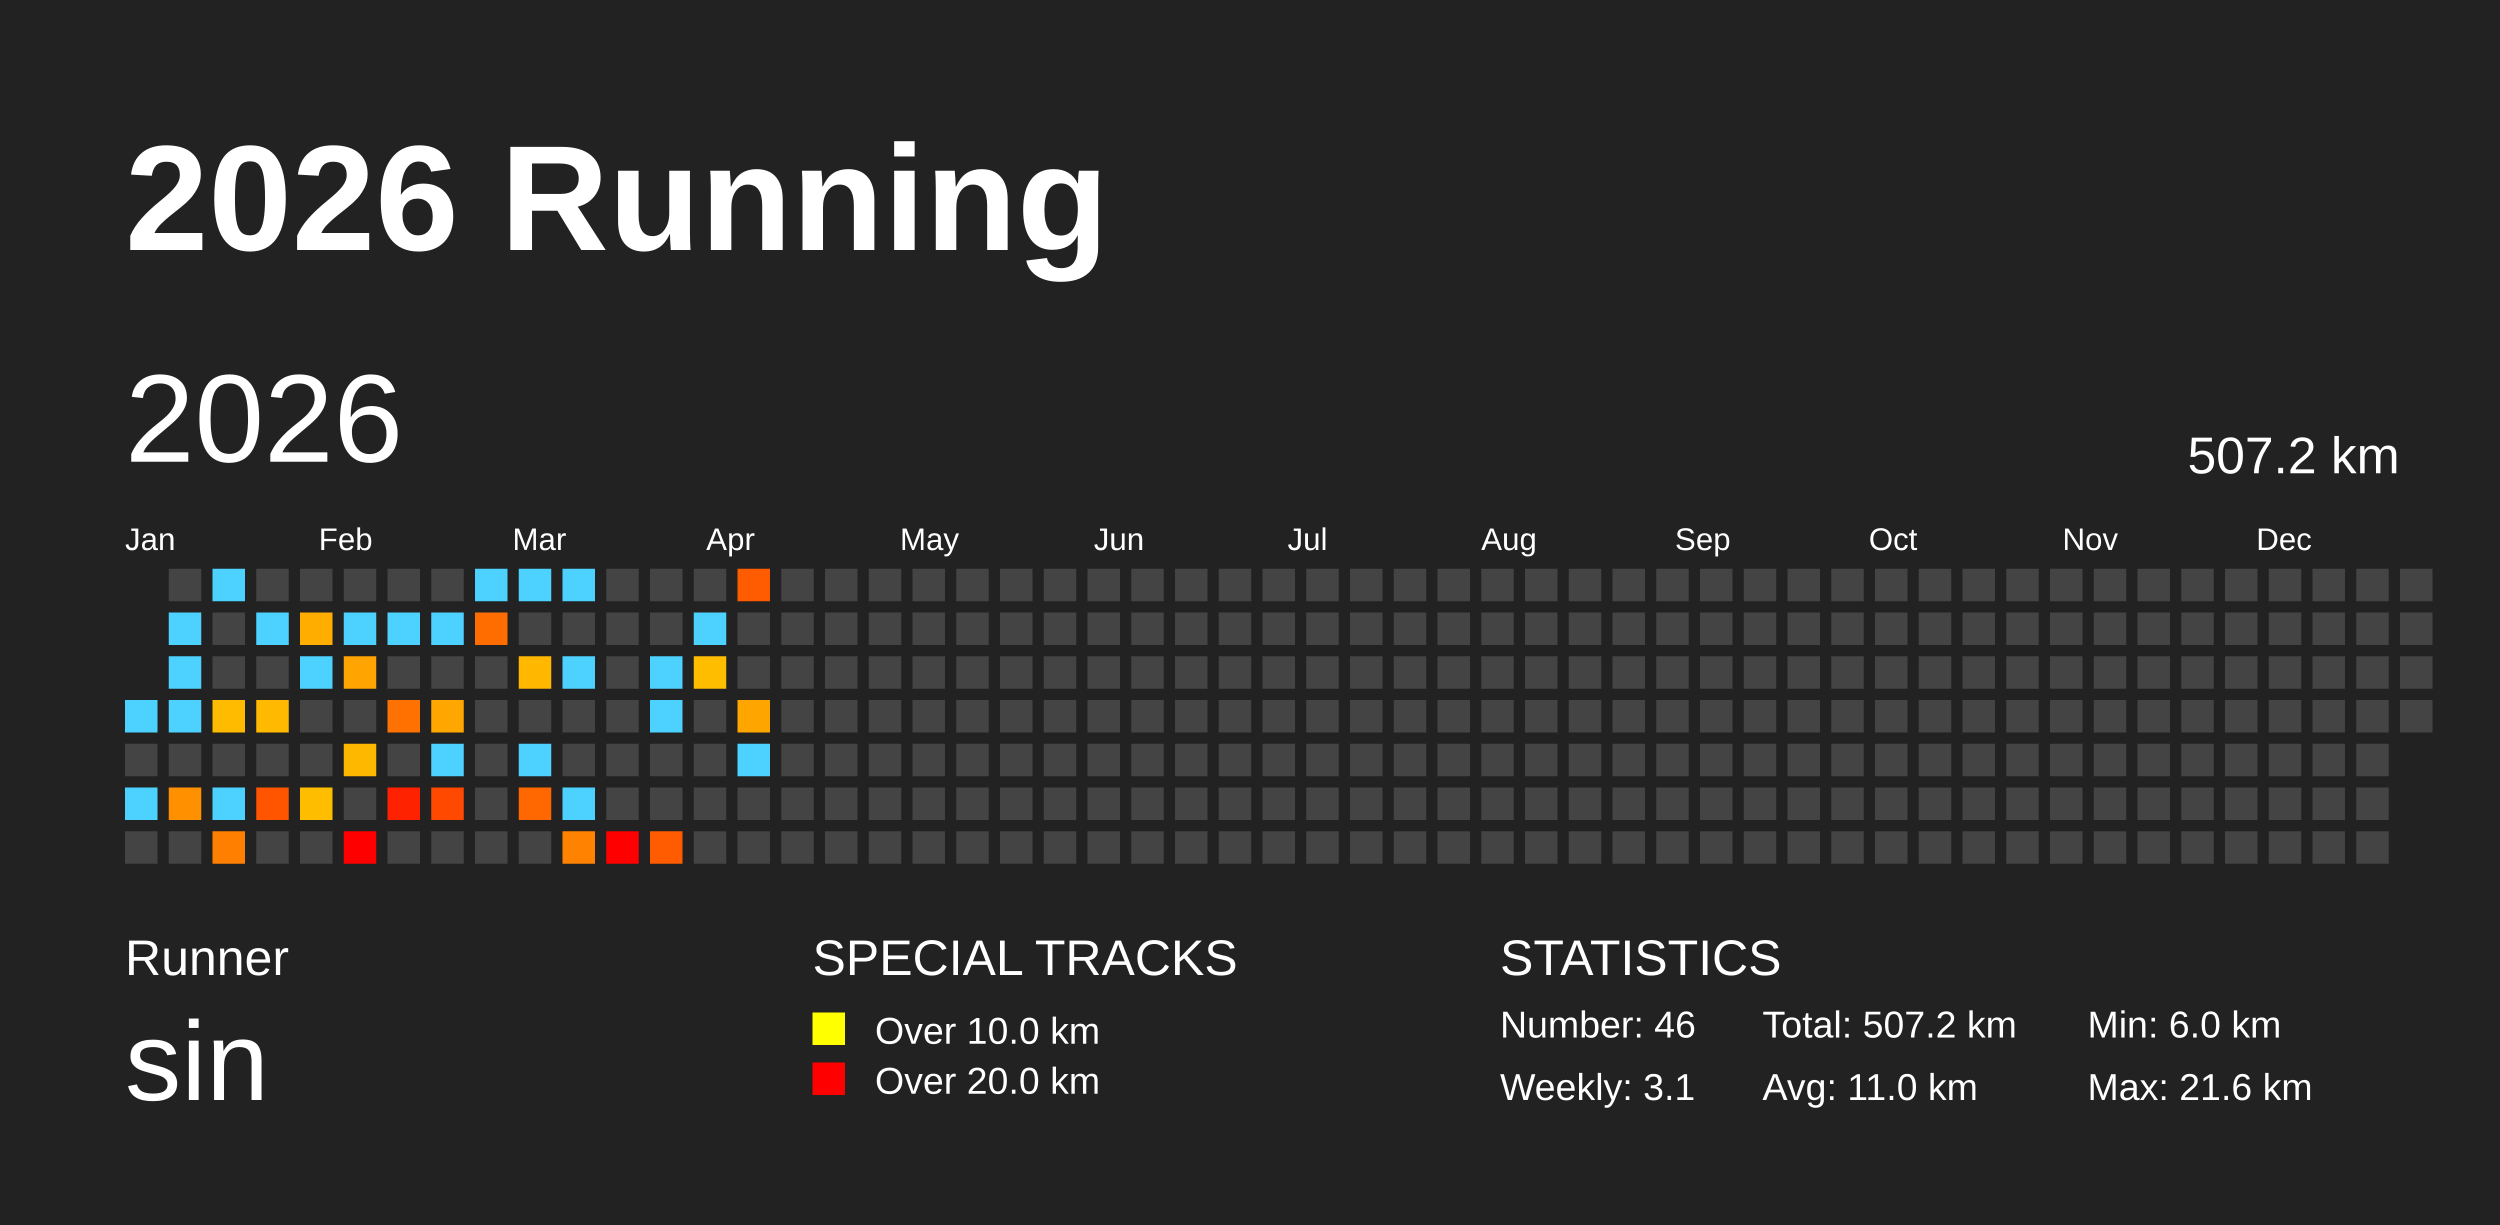
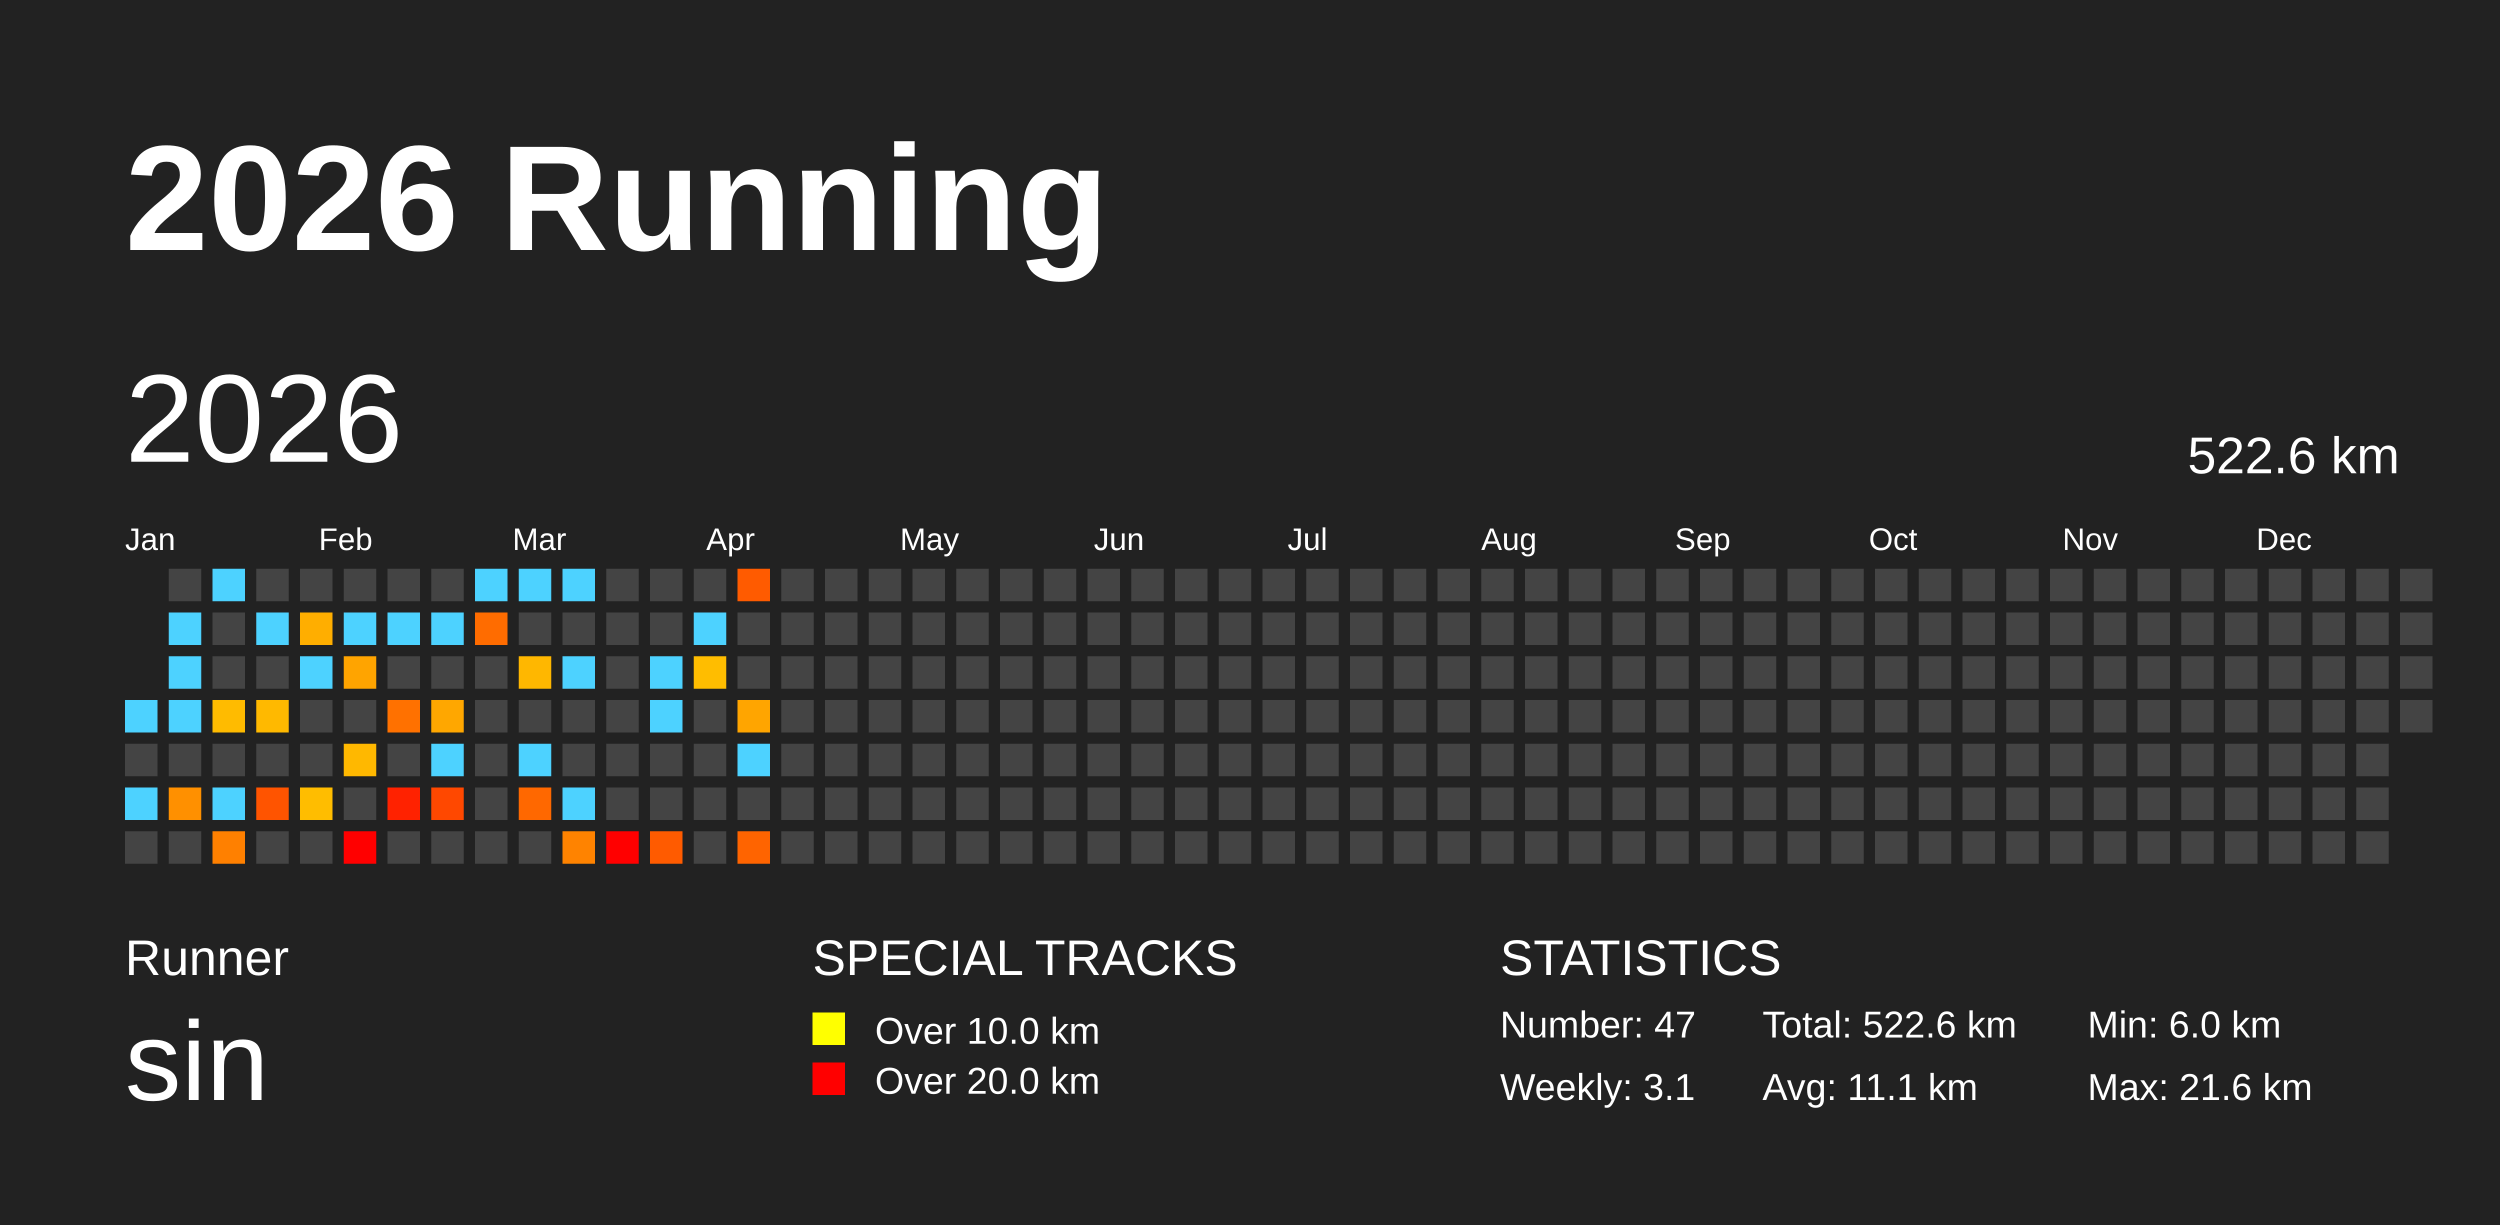
<svg xmlns="http://www.w3.org/2000/svg" baseProfile="full" height="98mm" version="1.1" viewBox="0,0,200,98" width="200mm">
  <defs />
  <rect fill="#222222" height="98" width="200" x="0" y="0" />
  <text fill="#FFFFFF" style="font-size:12px; font-family:Arial; font-weight:bold;" x="10" y="20">2026 Running</text>
  <text fill="#FFFFFF" style="font-size:4px; font-family:Arial" x="10" y="78">Runner</text>
  <text fill="#FFFFFF" style="font-size:9px; font-family:Arial" x="10" y="88">sin</text>
  <text fill="#FFFFFF" style="font-size:4px; font-family:Arial" x="65" y="78">SPECIAL TRACKS</text>
  <rect fill="yellow" height="2.6" width="2.6" x="65" y="81" />
  <text fill="#FFFFFF" style="font-size:3px; font-family:Arial" x="70" y="83.5">Over 10.0 km</text>
  <rect fill="red" height="2.6" width="2.6" x="65" y="85" />
  <text fill="#FFFFFF" style="font-size:3px; font-family:Arial" x="70" y="87.5">Over 20.0 km</text>
  <text fill="#FFFFFF" style="font-size:4px; font-family:Arial" x="120" y="78">STATISTICS</text>
-   <text fill="#FFFFFF" style="font-size:3px; font-family:Arial" x="120" y="83">Number: 46</text>
+   <text fill="#FFFFFF" style="font-size:3px; font-family:Arial" x="120" y="83">Number: 47</text>
  <text fill="#FFFFFF" style="font-size:3px; font-family:Arial" x="120" y="88">Weekly: 3.1</text>
-   <text fill="#FFFFFF" style="font-size:3px; font-family:Arial" x="141" y="83">Total: 507.2 km</text>
-   <text fill="#FFFFFF" style="font-size:3px; font-family:Arial" x="141" y="88">Avg: 11.0 km</text>
+   <text fill="#FFFFFF" style="font-size:3px; font-family:Arial" x="141" y="83">Total: 522.6 km</text>
+   <text fill="#FFFFFF" style="font-size:3px; font-family:Arial" x="141" y="88">Avg: 11.1 km</text>
  <text fill="#FFFFFF" style="font-size:3px; font-family:Arial" x="167" y="83">Min: 6.0 km</text>
  <text fill="#FFFFFF" style="font-size:3px; font-family:Arial" x="167" y="88">Max: 21.6 km</text>
  <text dominant-baseline="hanging" fill="#FFFFFF" style="font-size:10.0px; font-family:Arial;" x="10" y="30">2026</text>
-   <text dominant-baseline="hanging" fill="#FFFFFF" style="font-size:4.125px; font-family:Arial;" x="175" y="35">507.2 km</text>
+   <text dominant-baseline="hanging" fill="#FFFFFF" style="font-size:4.125px; font-family:Arial;" x="175" y="35">522.6 km</text>
  <text fill="#FFFFFF" style="font-size:2.5px; font-family:Arial" x="10.0" y="44">Jan</text>
  <text fill="#FFFFFF" style="font-size:2.5px; font-family:Arial" x="25.5" y="44">Feb</text>
  <text fill="#FFFFFF" style="font-size:2.5px; font-family:Arial" x="41.0" y="44">Mar</text>
  <text fill="#FFFFFF" style="font-size:2.5px; font-family:Arial" x="56.5" y="44">Apr</text>
  <text fill="#FFFFFF" style="font-size:2.5px; font-family:Arial" x="72.0" y="44">May</text>
  <text fill="#FFFFFF" style="font-size:2.5px; font-family:Arial" x="87.5" y="44">Jun</text>
  <text fill="#FFFFFF" style="font-size:2.5px; font-family:Arial" x="103.0" y="44">Jul</text>
  <text fill="#FFFFFF" style="font-size:2.5px; font-family:Arial" x="118.5" y="44">Aug</text>
  <text fill="#FFFFFF" style="font-size:2.5px; font-family:Arial" x="134.0" y="44">Sep</text>
  <text fill="#FFFFFF" style="font-size:2.5px; font-family:Arial" x="149.5" y="44">Oct</text>
  <text fill="#FFFFFF" style="font-size:2.5px; font-family:Arial" x="165.0" y="44">Nov</text>
  <text fill="#FFFFFF" style="font-size:2.5px; font-family:Arial" x="180.5" y="44">Dec</text>
  <rect fill="#4dd2ff" height="2.6" width="2.6" x="10.0" y="56.0" />
  <rect fill="#444444" height="2.6" width="2.6" x="10.0" y="59.5" />
  <rect fill="#4dd2ff" height="2.6" width="2.6" x="10.0" y="63.0" />
  <rect fill="#444444" height="2.6" width="2.6" x="10.0" y="66.5" />
  <rect fill="#444444" height="2.6" width="2.6" x="13.5" y="45.5" />
  <rect fill="#4dd2ff" height="2.6" width="2.6" x="13.5" y="49.0" />
  <rect fill="#4dd2ff" height="2.6" width="2.6" x="13.5" y="52.5" />
  <rect fill="#4dd2ff" height="2.6" width="2.6" x="13.5" y="56.0" />
  <rect fill="#444444" height="2.6" width="2.6" x="13.5" y="59.5" />
  <rect fill="#ff9000" height="2.6" width="2.6" x="13.5" y="63.0" />
  <rect fill="#444444" height="2.6" width="2.6" x="13.5" y="66.5" />
  <rect fill="#4dd2ff" height="2.6" width="2.6" x="17.0" y="45.5" />
  <rect fill="#444444" height="2.6" width="2.6" x="17.0" y="49.0" />
  <rect fill="#444444" height="2.6" width="2.6" x="17.0" y="52.5" />
  <rect fill="#ffbb00" height="2.6" width="2.6" x="17.0" y="56.0" />
  <rect fill="#444444" height="2.6" width="2.6" x="17.0" y="59.5" />
  <rect fill="#4dd2ff" height="2.6" width="2.6" x="17.0" y="63.0" />
  <rect fill="#ff8000" height="2.6" width="2.6" x="17.0" y="66.5" />
  <rect fill="#444444" height="2.6" width="2.6" x="20.5" y="45.5" />
  <rect fill="#4dd2ff" height="2.6" width="2.6" x="20.5" y="49.0" />
  <rect fill="#444444" height="2.6" width="2.6" x="20.5" y="52.5" />
  <rect fill="#ffb900" height="2.6" width="2.6" x="20.5" y="56.0" />
  <rect fill="#444444" height="2.6" width="2.6" x="20.5" y="59.5" />
  <rect fill="#ff5400" height="2.6" width="2.6" x="20.5" y="63.0" />
  <rect fill="#444444" height="2.6" width="2.6" x="20.5" y="66.5" />
  <rect fill="#444444" height="2.6" width="2.6" x="24.0" y="45.5" />
  <rect fill="#ffae00" height="2.6" width="2.6" x="24.0" y="49.0" />
  <rect fill="#4dd2ff" height="2.6" width="2.6" x="24.0" y="52.5" />
  <rect fill="#444444" height="2.6" width="2.6" x="24.0" y="56.0" />
  <rect fill="#444444" height="2.6" width="2.6" x="24.0" y="59.5" />
  <rect fill="#ffbd00" height="2.6" width="2.6" x="24.0" y="63.0" />
  <rect fill="#444444" height="2.6" width="2.6" x="24.0" y="66.5" />
  <rect fill="#444444" height="2.6" width="2.6" x="27.5" y="45.5" />
  <rect fill="#4dd2ff" height="2.6" width="2.6" x="27.5" y="49.0" />
  <rect fill="#ffa400" height="2.6" width="2.6" x="27.5" y="52.5" />
  <rect fill="#444444" height="2.6" width="2.6" x="27.5" y="56.0" />
  <rect fill="#ffb800" height="2.6" width="2.6" x="27.5" y="59.5" />
  <rect fill="#444444" height="2.6" width="2.6" x="27.5" y="63.0" />
  <rect fill="red" height="2.6" width="2.6" x="27.5" y="66.5" />
  <rect fill="#444444" height="2.6" width="2.6" x="31.0" y="45.5" />
  <rect fill="#4dd2ff" height="2.6" width="2.6" x="31.0" y="49.0" />
  <rect fill="#444444" height="2.6" width="2.6" x="31.0" y="52.5" />
  <rect fill="#ff7100" height="2.6" width="2.6" x="31.0" y="56.0" />
  <rect fill="#444444" height="2.6" width="2.6" x="31.0" y="59.5" />
  <rect fill="#ff2200" height="2.6" width="2.6" x="31.0" y="63.0" />
  <rect fill="#444444" height="2.6" width="2.6" x="31.0" y="66.5" />
  <rect fill="#444444" height="2.6" width="2.6" x="34.5" y="45.5" />
  <rect fill="#4dd2ff" height="2.6" width="2.6" x="34.5" y="49.0" />
  <rect fill="#444444" height="2.6" width="2.6" x="34.5" y="52.5" />
  <rect fill="#ffa700" height="2.6" width="2.6" x="34.5" y="56.0" />
  <rect fill="#4dd2ff" height="2.6" width="2.6" x="34.5" y="59.5" />
  <rect fill="#ff4800" height="2.6" width="2.6" x="34.5" y="63.0" />
  <rect fill="#444444" height="2.6" width="2.6" x="34.5" y="66.5" />
  <rect fill="#4dd2ff" height="2.6" width="2.6" x="38.0" y="45.5" />
  <rect fill="#ff6c00" height="2.6" width="2.6" x="38.0" y="49.0" />
  <rect fill="#444444" height="2.6" width="2.6" x="38.0" y="52.5" />
  <rect fill="#444444" height="2.6" width="2.6" x="38.0" y="56.0" />
  <rect fill="#444444" height="2.6" width="2.6" x="38.0" y="59.5" />
  <rect fill="#444444" height="2.6" width="2.6" x="38.0" y="63.0" />
  <rect fill="#444444" height="2.6" width="2.6" x="38.0" y="66.5" />
  <rect fill="#4dd2ff" height="2.6" width="2.6" x="41.5" y="45.5" />
  <rect fill="#444444" height="2.6" width="2.6" x="41.5" y="49.0" />
  <rect fill="#ffb700" height="2.6" width="2.6" x="41.5" y="52.5" />
  <rect fill="#444444" height="2.6" width="2.6" x="41.5" y="56.0" />
  <rect fill="#4dd2ff" height="2.6" width="2.6" x="41.5" y="59.5" />
  <rect fill="#ff6800" height="2.6" width="2.6" x="41.5" y="63.0" />
  <rect fill="#444444" height="2.6" width="2.6" x="41.5" y="66.5" />
  <rect fill="#4dd2ff" height="2.6" width="2.6" x="45.0" y="45.5" />
  <rect fill="#444444" height="2.6" width="2.6" x="45.0" y="49.0" />
  <rect fill="#4dd2ff" height="2.6" width="2.6" x="45.0" y="52.5" />
  <rect fill="#444444" height="2.6" width="2.6" x="45.0" y="56.0" />
  <rect fill="#444444" height="2.6" width="2.6" x="45.0" y="59.5" />
  <rect fill="#4dd2ff" height="2.6" width="2.6" x="45.0" y="63.0" />
  <rect fill="#ff8300" height="2.6" width="2.6" x="45.0" y="66.5" />
  <rect fill="#444444" height="2.6" width="2.6" x="48.5" y="45.5" />
  <rect fill="#444444" height="2.6" width="2.6" x="48.5" y="49.0" />
  <rect fill="#444444" height="2.6" width="2.6" x="48.5" y="52.5" />
  <rect fill="#444444" height="2.6" width="2.6" x="48.5" y="56.0" />
  <rect fill="#444444" height="2.6" width="2.6" x="48.5" y="59.5" />
  <rect fill="#444444" height="2.6" width="2.6" x="48.5" y="63.0" />
  <rect fill="red" height="2.6" width="2.6" x="48.5" y="66.5" />
  <rect fill="#444444" height="2.6" width="2.6" x="52.0" y="45.5" />
  <rect fill="#444444" height="2.6" width="2.6" x="52.0" y="49.0" />
  <rect fill="#4dd2ff" height="2.6" width="2.6" x="52.0" y="52.5" />
  <rect fill="#4dd2ff" height="2.6" width="2.6" x="52.0" y="56.0" />
  <rect fill="#444444" height="2.6" width="2.6" x="52.0" y="59.5" />
  <rect fill="#444444" height="2.6" width="2.6" x="52.0" y="63.0" />
  <rect fill="#ff5b00" height="2.6" width="2.6" x="52.0" y="66.5" />
  <rect fill="#444444" height="2.6" width="2.6" x="55.5" y="45.5" />
  <rect fill="#4dd2ff" height="2.6" width="2.6" x="55.5" y="49.0" />
  <rect fill="#ffbd00" height="2.6" width="2.6" x="55.5" y="52.5" />
  <rect fill="#444444" height="2.6" width="2.6" x="55.5" y="56.0" />
  <rect fill="#444444" height="2.6" width="2.6" x="55.5" y="59.5" />
  <rect fill="#444444" height="2.6" width="2.6" x="55.5" y="63.0" />
  <rect fill="#444444" height="2.6" width="2.6" x="55.5" y="66.5" />
  <rect fill="#ff5b00" height="2.6" width="2.6" x="59.0" y="45.5" />
  <rect fill="#444444" height="2.6" width="2.6" x="59.0" y="49.0" />
  <rect fill="#444444" height="2.6" width="2.6" x="59.0" y="52.5" />
  <rect fill="#ffa500" height="2.6" width="2.6" x="59.0" y="56.0" />
  <rect fill="#4dd2ff" height="2.6" width="2.6" x="59.0" y="59.5" />
  <rect fill="#444444" height="2.6" width="2.6" x="59.0" y="63.0" />
-   <rect fill="#444444" height="2.6" width="2.6" x="59.0" y="66.5" />
+   <rect fill="#ff6400" height="2.6" width="2.6" x="59.0" y="66.5" />
  <rect fill="#444444" height="2.6" width="2.6" x="62.5" y="45.5" />
  <rect fill="#444444" height="2.6" width="2.6" x="62.5" y="49.0" />
  <rect fill="#444444" height="2.6" width="2.6" x="62.5" y="52.5" />
  <rect fill="#444444" height="2.6" width="2.6" x="62.5" y="56.0" />
  <rect fill="#444444" height="2.6" width="2.6" x="62.5" y="59.5" />
  <rect fill="#444444" height="2.6" width="2.6" x="62.5" y="63.0" />
  <rect fill="#444444" height="2.6" width="2.6" x="62.5" y="66.5" />
  <rect fill="#444444" height="2.6" width="2.6" x="66.0" y="45.5" />
  <rect fill="#444444" height="2.6" width="2.6" x="66.0" y="49.0" />
  <rect fill="#444444" height="2.6" width="2.6" x="66.0" y="52.5" />
  <rect fill="#444444" height="2.6" width="2.6" x="66.0" y="56.0" />
  <rect fill="#444444" height="2.6" width="2.6" x="66.0" y="59.5" />
  <rect fill="#444444" height="2.6" width="2.6" x="66.0" y="63.0" />
  <rect fill="#444444" height="2.6" width="2.6" x="66.0" y="66.5" />
  <rect fill="#444444" height="2.6" width="2.6" x="69.5" y="45.5" />
  <rect fill="#444444" height="2.6" width="2.6" x="69.5" y="49.0" />
  <rect fill="#444444" height="2.6" width="2.6" x="69.5" y="52.5" />
  <rect fill="#444444" height="2.6" width="2.6" x="69.5" y="56.0" />
  <rect fill="#444444" height="2.6" width="2.6" x="69.5" y="59.5" />
  <rect fill="#444444" height="2.6" width="2.6" x="69.5" y="63.0" />
  <rect fill="#444444" height="2.6" width="2.6" x="69.5" y="66.5" />
  <rect fill="#444444" height="2.6" width="2.6" x="73.0" y="45.5" />
  <rect fill="#444444" height="2.6" width="2.6" x="73.0" y="49.0" />
  <rect fill="#444444" height="2.6" width="2.6" x="73.0" y="52.5" />
  <rect fill="#444444" height="2.6" width="2.6" x="73.0" y="56.0" />
  <rect fill="#444444" height="2.6" width="2.6" x="73.0" y="59.5" />
  <rect fill="#444444" height="2.6" width="2.6" x="73.0" y="63.0" />
  <rect fill="#444444" height="2.6" width="2.6" x="73.0" y="66.5" />
  <rect fill="#444444" height="2.6" width="2.6" x="76.5" y="45.5" />
  <rect fill="#444444" height="2.6" width="2.6" x="76.5" y="49.0" />
  <rect fill="#444444" height="2.6" width="2.6" x="76.5" y="52.5" />
  <rect fill="#444444" height="2.6" width="2.6" x="76.5" y="56.0" />
  <rect fill="#444444" height="2.6" width="2.6" x="76.5" y="59.5" />
  <rect fill="#444444" height="2.6" width="2.6" x="76.5" y="63.0" />
  <rect fill="#444444" height="2.6" width="2.6" x="76.5" y="66.5" />
  <rect fill="#444444" height="2.6" width="2.6" x="80.0" y="45.5" />
  <rect fill="#444444" height="2.6" width="2.6" x="80.0" y="49.0" />
  <rect fill="#444444" height="2.6" width="2.6" x="80.0" y="52.5" />
  <rect fill="#444444" height="2.6" width="2.6" x="80.0" y="56.0" />
  <rect fill="#444444" height="2.6" width="2.6" x="80.0" y="59.5" />
  <rect fill="#444444" height="2.6" width="2.6" x="80.0" y="63.0" />
  <rect fill="#444444" height="2.6" width="2.6" x="80.0" y="66.5" />
  <rect fill="#444444" height="2.6" width="2.6" x="83.5" y="45.5" />
  <rect fill="#444444" height="2.6" width="2.6" x="83.5" y="49.0" />
  <rect fill="#444444" height="2.6" width="2.6" x="83.5" y="52.5" />
  <rect fill="#444444" height="2.6" width="2.6" x="83.5" y="56.0" />
  <rect fill="#444444" height="2.6" width="2.6" x="83.5" y="59.5" />
  <rect fill="#444444" height="2.6" width="2.6" x="83.5" y="63.0" />
  <rect fill="#444444" height="2.6" width="2.6" x="83.5" y="66.5" />
  <rect fill="#444444" height="2.6" width="2.6" x="87.0" y="45.5" />
  <rect fill="#444444" height="2.6" width="2.6" x="87.0" y="49.0" />
  <rect fill="#444444" height="2.6" width="2.6" x="87.0" y="52.5" />
  <rect fill="#444444" height="2.6" width="2.6" x="87.0" y="56.0" />
  <rect fill="#444444" height="2.6" width="2.6" x="87.0" y="59.5" />
  <rect fill="#444444" height="2.6" width="2.6" x="87.0" y="63.0" />
  <rect fill="#444444" height="2.6" width="2.6" x="87.0" y="66.5" />
  <rect fill="#444444" height="2.6" width="2.6" x="90.5" y="45.5" />
  <rect fill="#444444" height="2.6" width="2.6" x="90.5" y="49.0" />
  <rect fill="#444444" height="2.6" width="2.6" x="90.5" y="52.5" />
  <rect fill="#444444" height="2.6" width="2.6" x="90.5" y="56.0" />
  <rect fill="#444444" height="2.6" width="2.6" x="90.5" y="59.5" />
  <rect fill="#444444" height="2.6" width="2.6" x="90.5" y="63.0" />
  <rect fill="#444444" height="2.6" width="2.6" x="90.5" y="66.5" />
  <rect fill="#444444" height="2.6" width="2.6" x="94.0" y="45.5" />
  <rect fill="#444444" height="2.6" width="2.6" x="94.0" y="49.0" />
  <rect fill="#444444" height="2.6" width="2.6" x="94.0" y="52.5" />
  <rect fill="#444444" height="2.6" width="2.6" x="94.0" y="56.0" />
  <rect fill="#444444" height="2.6" width="2.6" x="94.0" y="59.5" />
  <rect fill="#444444" height="2.6" width="2.6" x="94.0" y="63.0" />
  <rect fill="#444444" height="2.6" width="2.6" x="94.0" y="66.5" />
  <rect fill="#444444" height="2.6" width="2.6" x="97.5" y="45.5" />
  <rect fill="#444444" height="2.6" width="2.6" x="97.5" y="49.0" />
  <rect fill="#444444" height="2.6" width="2.6" x="97.5" y="52.5" />
  <rect fill="#444444" height="2.6" width="2.6" x="97.5" y="56.0" />
  <rect fill="#444444" height="2.6" width="2.6" x="97.5" y="59.5" />
  <rect fill="#444444" height="2.6" width="2.6" x="97.5" y="63.0" />
  <rect fill="#444444" height="2.6" width="2.6" x="97.5" y="66.5" />
  <rect fill="#444444" height="2.6" width="2.6" x="101.0" y="45.5" />
  <rect fill="#444444" height="2.6" width="2.6" x="101.0" y="49.0" />
  <rect fill="#444444" height="2.6" width="2.6" x="101.0" y="52.5" />
  <rect fill="#444444" height="2.6" width="2.6" x="101.0" y="56.0" />
  <rect fill="#444444" height="2.6" width="2.6" x="101.0" y="59.5" />
  <rect fill="#444444" height="2.6" width="2.6" x="101.0" y="63.0" />
  <rect fill="#444444" height="2.6" width="2.6" x="101.0" y="66.5" />
  <rect fill="#444444" height="2.6" width="2.6" x="104.5" y="45.5" />
  <rect fill="#444444" height="2.6" width="2.6" x="104.5" y="49.0" />
  <rect fill="#444444" height="2.6" width="2.6" x="104.5" y="52.5" />
  <rect fill="#444444" height="2.6" width="2.6" x="104.5" y="56.0" />
  <rect fill="#444444" height="2.6" width="2.6" x="104.5" y="59.5" />
  <rect fill="#444444" height="2.6" width="2.6" x="104.5" y="63.0" />
  <rect fill="#444444" height="2.6" width="2.6" x="104.5" y="66.5" />
  <rect fill="#444444" height="2.6" width="2.6" x="108.0" y="45.5" />
  <rect fill="#444444" height="2.6" width="2.6" x="108.0" y="49.0" />
  <rect fill="#444444" height="2.6" width="2.6" x="108.0" y="52.5" />
  <rect fill="#444444" height="2.6" width="2.6" x="108.0" y="56.0" />
  <rect fill="#444444" height="2.6" width="2.6" x="108.0" y="59.5" />
  <rect fill="#444444" height="2.6" width="2.6" x="108.0" y="63.0" />
  <rect fill="#444444" height="2.6" width="2.6" x="108.0" y="66.5" />
  <rect fill="#444444" height="2.6" width="2.6" x="111.5" y="45.5" />
  <rect fill="#444444" height="2.6" width="2.6" x="111.5" y="49.0" />
  <rect fill="#444444" height="2.6" width="2.6" x="111.5" y="52.5" />
  <rect fill="#444444" height="2.6" width="2.6" x="111.5" y="56.0" />
  <rect fill="#444444" height="2.6" width="2.6" x="111.5" y="59.5" />
  <rect fill="#444444" height="2.6" width="2.6" x="111.5" y="63.0" />
  <rect fill="#444444" height="2.6" width="2.6" x="111.5" y="66.5" />
  <rect fill="#444444" height="2.6" width="2.6" x="115.0" y="45.5" />
  <rect fill="#444444" height="2.6" width="2.6" x="115.0" y="49.0" />
  <rect fill="#444444" height="2.6" width="2.6" x="115.0" y="52.5" />
  <rect fill="#444444" height="2.6" width="2.6" x="115.0" y="56.0" />
  <rect fill="#444444" height="2.6" width="2.6" x="115.0" y="59.5" />
  <rect fill="#444444" height="2.6" width="2.6" x="115.0" y="63.0" />
  <rect fill="#444444" height="2.6" width="2.6" x="115.0" y="66.5" />
  <rect fill="#444444" height="2.6" width="2.6" x="118.5" y="45.5" />
  <rect fill="#444444" height="2.6" width="2.6" x="118.5" y="49.0" />
  <rect fill="#444444" height="2.6" width="2.6" x="118.5" y="52.5" />
  <rect fill="#444444" height="2.6" width="2.6" x="118.5" y="56.0" />
  <rect fill="#444444" height="2.6" width="2.6" x="118.5" y="59.5" />
  <rect fill="#444444" height="2.6" width="2.6" x="118.5" y="63.0" />
  <rect fill="#444444" height="2.6" width="2.6" x="118.5" y="66.5" />
  <rect fill="#444444" height="2.6" width="2.6" x="122.0" y="45.5" />
  <rect fill="#444444" height="2.6" width="2.6" x="122.0" y="49.0" />
  <rect fill="#444444" height="2.6" width="2.6" x="122.0" y="52.5" />
  <rect fill="#444444" height="2.6" width="2.6" x="122.0" y="56.0" />
  <rect fill="#444444" height="2.6" width="2.6" x="122.0" y="59.5" />
  <rect fill="#444444" height="2.6" width="2.6" x="122.0" y="63.0" />
  <rect fill="#444444" height="2.6" width="2.6" x="122.0" y="66.5" />
  <rect fill="#444444" height="2.6" width="2.6" x="125.5" y="45.5" />
  <rect fill="#444444" height="2.6" width="2.6" x="125.5" y="49.0" />
  <rect fill="#444444" height="2.6" width="2.6" x="125.5" y="52.5" />
  <rect fill="#444444" height="2.6" width="2.6" x="125.5" y="56.0" />
  <rect fill="#444444" height="2.6" width="2.6" x="125.5" y="59.5" />
  <rect fill="#444444" height="2.6" width="2.6" x="125.5" y="63.0" />
  <rect fill="#444444" height="2.6" width="2.6" x="125.5" y="66.5" />
  <rect fill="#444444" height="2.6" width="2.6" x="129.0" y="45.5" />
  <rect fill="#444444" height="2.6" width="2.6" x="129.0" y="49.0" />
  <rect fill="#444444" height="2.6" width="2.6" x="129.0" y="52.5" />
  <rect fill="#444444" height="2.6" width="2.6" x="129.0" y="56.0" />
  <rect fill="#444444" height="2.6" width="2.6" x="129.0" y="59.5" />
  <rect fill="#444444" height="2.6" width="2.6" x="129.0" y="63.0" />
  <rect fill="#444444" height="2.6" width="2.6" x="129.0" y="66.5" />
  <rect fill="#444444" height="2.6" width="2.6" x="132.5" y="45.5" />
  <rect fill="#444444" height="2.6" width="2.6" x="132.5" y="49.0" />
  <rect fill="#444444" height="2.6" width="2.6" x="132.5" y="52.5" />
  <rect fill="#444444" height="2.6" width="2.6" x="132.5" y="56.0" />
  <rect fill="#444444" height="2.6" width="2.6" x="132.5" y="59.5" />
  <rect fill="#444444" height="2.6" width="2.6" x="132.5" y="63.0" />
  <rect fill="#444444" height="2.6" width="2.6" x="132.5" y="66.5" />
  <rect fill="#444444" height="2.6" width="2.6" x="136.0" y="45.5" />
  <rect fill="#444444" height="2.6" width="2.6" x="136.0" y="49.0" />
  <rect fill="#444444" height="2.6" width="2.6" x="136.0" y="52.5" />
  <rect fill="#444444" height="2.6" width="2.6" x="136.0" y="56.0" />
  <rect fill="#444444" height="2.6" width="2.6" x="136.0" y="59.5" />
  <rect fill="#444444" height="2.6" width="2.6" x="136.0" y="63.0" />
  <rect fill="#444444" height="2.6" width="2.6" x="136.0" y="66.5" />
  <rect fill="#444444" height="2.6" width="2.6" x="139.5" y="45.5" />
  <rect fill="#444444" height="2.6" width="2.6" x="139.5" y="49.0" />
  <rect fill="#444444" height="2.6" width="2.6" x="139.5" y="52.5" />
  <rect fill="#444444" height="2.6" width="2.6" x="139.5" y="56.0" />
  <rect fill="#444444" height="2.6" width="2.6" x="139.5" y="59.5" />
  <rect fill="#444444" height="2.6" width="2.6" x="139.5" y="63.0" />
  <rect fill="#444444" height="2.6" width="2.6" x="139.5" y="66.5" />
  <rect fill="#444444" height="2.6" width="2.6" x="143.0" y="45.5" />
  <rect fill="#444444" height="2.6" width="2.6" x="143.0" y="49.0" />
  <rect fill="#444444" height="2.6" width="2.6" x="143.0" y="52.5" />
  <rect fill="#444444" height="2.6" width="2.6" x="143.0" y="56.0" />
  <rect fill="#444444" height="2.6" width="2.6" x="143.0" y="59.5" />
  <rect fill="#444444" height="2.6" width="2.6" x="143.0" y="63.0" />
  <rect fill="#444444" height="2.6" width="2.6" x="143.0" y="66.5" />
  <rect fill="#444444" height="2.6" width="2.6" x="146.5" y="45.5" />
  <rect fill="#444444" height="2.6" width="2.6" x="146.5" y="49.0" />
  <rect fill="#444444" height="2.6" width="2.6" x="146.5" y="52.5" />
  <rect fill="#444444" height="2.6" width="2.6" x="146.5" y="56.0" />
  <rect fill="#444444" height="2.6" width="2.6" x="146.5" y="59.5" />
  <rect fill="#444444" height="2.6" width="2.6" x="146.5" y="63.0" />
  <rect fill="#444444" height="2.6" width="2.6" x="146.5" y="66.5" />
  <rect fill="#444444" height="2.6" width="2.6" x="150.0" y="45.5" />
  <rect fill="#444444" height="2.6" width="2.6" x="150.0" y="49.0" />
  <rect fill="#444444" height="2.6" width="2.6" x="150.0" y="52.5" />
  <rect fill="#444444" height="2.6" width="2.6" x="150.0" y="56.0" />
  <rect fill="#444444" height="2.6" width="2.6" x="150.0" y="59.5" />
  <rect fill="#444444" height="2.6" width="2.6" x="150.0" y="63.0" />
  <rect fill="#444444" height="2.6" width="2.6" x="150.0" y="66.5" />
  <rect fill="#444444" height="2.6" width="2.6" x="153.5" y="45.5" />
  <rect fill="#444444" height="2.6" width="2.6" x="153.5" y="49.0" />
  <rect fill="#444444" height="2.6" width="2.6" x="153.5" y="52.5" />
  <rect fill="#444444" height="2.6" width="2.6" x="153.5" y="56.0" />
  <rect fill="#444444" height="2.6" width="2.6" x="153.5" y="59.5" />
  <rect fill="#444444" height="2.6" width="2.6" x="153.5" y="63.0" />
  <rect fill="#444444" height="2.6" width="2.6" x="153.5" y="66.5" />
  <rect fill="#444444" height="2.6" width="2.6" x="157.0" y="45.5" />
  <rect fill="#444444" height="2.6" width="2.6" x="157.0" y="49.0" />
  <rect fill="#444444" height="2.6" width="2.6" x="157.0" y="52.5" />
  <rect fill="#444444" height="2.6" width="2.6" x="157.0" y="56.0" />
  <rect fill="#444444" height="2.6" width="2.6" x="157.0" y="59.5" />
  <rect fill="#444444" height="2.6" width="2.6" x="157.0" y="63.0" />
  <rect fill="#444444" height="2.6" width="2.6" x="157.0" y="66.5" />
  <rect fill="#444444" height="2.6" width="2.6" x="160.5" y="45.5" />
  <rect fill="#444444" height="2.6" width="2.6" x="160.5" y="49.0" />
  <rect fill="#444444" height="2.6" width="2.6" x="160.5" y="52.5" />
  <rect fill="#444444" height="2.6" width="2.6" x="160.5" y="56.0" />
  <rect fill="#444444" height="2.6" width="2.6" x="160.5" y="59.5" />
  <rect fill="#444444" height="2.6" width="2.6" x="160.5" y="63.0" />
  <rect fill="#444444" height="2.6" width="2.6" x="160.5" y="66.5" />
  <rect fill="#444444" height="2.6" width="2.6" x="164.0" y="45.5" />
  <rect fill="#444444" height="2.6" width="2.6" x="164.0" y="49.0" />
  <rect fill="#444444" height="2.6" width="2.6" x="164.0" y="52.5" />
  <rect fill="#444444" height="2.6" width="2.6" x="164.0" y="56.0" />
  <rect fill="#444444" height="2.6" width="2.6" x="164.0" y="59.5" />
  <rect fill="#444444" height="2.6" width="2.6" x="164.0" y="63.0" />
  <rect fill="#444444" height="2.6" width="2.6" x="164.0" y="66.5" />
  <rect fill="#444444" height="2.6" width="2.6" x="167.5" y="45.5" />
  <rect fill="#444444" height="2.6" width="2.6" x="167.5" y="49.0" />
  <rect fill="#444444" height="2.6" width="2.6" x="167.5" y="52.5" />
  <rect fill="#444444" height="2.6" width="2.6" x="167.5" y="56.0" />
  <rect fill="#444444" height="2.6" width="2.6" x="167.5" y="59.5" />
  <rect fill="#444444" height="2.6" width="2.6" x="167.5" y="63.0" />
  <rect fill="#444444" height="2.6" width="2.6" x="167.5" y="66.5" />
  <rect fill="#444444" height="2.6" width="2.6" x="171.0" y="45.5" />
  <rect fill="#444444" height="2.6" width="2.6" x="171.0" y="49.0" />
  <rect fill="#444444" height="2.6" width="2.6" x="171.0" y="52.5" />
  <rect fill="#444444" height="2.6" width="2.6" x="171.0" y="56.0" />
  <rect fill="#444444" height="2.6" width="2.6" x="171.0" y="59.5" />
  <rect fill="#444444" height="2.6" width="2.6" x="171.0" y="63.0" />
  <rect fill="#444444" height="2.6" width="2.6" x="171.0" y="66.5" />
  <rect fill="#444444" height="2.6" width="2.6" x="174.5" y="45.5" />
  <rect fill="#444444" height="2.6" width="2.6" x="174.5" y="49.0" />
  <rect fill="#444444" height="2.6" width="2.6" x="174.5" y="52.5" />
  <rect fill="#444444" height="2.6" width="2.6" x="174.5" y="56.0" />
  <rect fill="#444444" height="2.6" width="2.6" x="174.5" y="59.5" />
  <rect fill="#444444" height="2.6" width="2.6" x="174.5" y="63.0" />
  <rect fill="#444444" height="2.6" width="2.6" x="174.5" y="66.5" />
  <rect fill="#444444" height="2.6" width="2.6" x="178.0" y="45.5" />
  <rect fill="#444444" height="2.6" width="2.6" x="178.0" y="49.0" />
  <rect fill="#444444" height="2.6" width="2.6" x="178.0" y="52.5" />
  <rect fill="#444444" height="2.6" width="2.6" x="178.0" y="56.0" />
  <rect fill="#444444" height="2.6" width="2.6" x="178.0" y="59.5" />
  <rect fill="#444444" height="2.6" width="2.6" x="178.0" y="63.0" />
  <rect fill="#444444" height="2.6" width="2.6" x="178.0" y="66.5" />
  <rect fill="#444444" height="2.6" width="2.6" x="181.5" y="45.5" />
  <rect fill="#444444" height="2.6" width="2.6" x="181.5" y="49.0" />
  <rect fill="#444444" height="2.6" width="2.6" x="181.5" y="52.5" />
  <rect fill="#444444" height="2.6" width="2.6" x="181.5" y="56.0" />
  <rect fill="#444444" height="2.6" width="2.6" x="181.5" y="59.5" />
  <rect fill="#444444" height="2.6" width="2.6" x="181.5" y="63.0" />
  <rect fill="#444444" height="2.6" width="2.6" x="181.5" y="66.5" />
  <rect fill="#444444" height="2.6" width="2.6" x="185.0" y="45.5" />
  <rect fill="#444444" height="2.6" width="2.6" x="185.0" y="49.0" />
  <rect fill="#444444" height="2.6" width="2.6" x="185.0" y="52.5" />
  <rect fill="#444444" height="2.6" width="2.6" x="185.0" y="56.0" />
  <rect fill="#444444" height="2.6" width="2.6" x="185.0" y="59.5" />
  <rect fill="#444444" height="2.6" width="2.6" x="185.0" y="63.0" />
  <rect fill="#444444" height="2.6" width="2.6" x="185.0" y="66.5" />
  <rect fill="#444444" height="2.6" width="2.6" x="188.5" y="45.5" />
  <rect fill="#444444" height="2.6" width="2.6" x="188.5" y="49.0" />
  <rect fill="#444444" height="2.6" width="2.6" x="188.5" y="52.5" />
  <rect fill="#444444" height="2.6" width="2.6" x="188.5" y="56.0" />
  <rect fill="#444444" height="2.6" width="2.6" x="188.5" y="59.5" />
  <rect fill="#444444" height="2.6" width="2.6" x="188.5" y="63.0" />
  <rect fill="#444444" height="2.6" width="2.6" x="188.5" y="66.5" />
  <rect fill="#444444" height="2.6" width="2.6" x="192.0" y="45.5" />
  <rect fill="#444444" height="2.6" width="2.6" x="192.0" y="49.0" />
  <rect fill="#444444" height="2.6" width="2.6" x="192.0" y="52.5" />
  <rect fill="#444444" height="2.6" width="2.6" x="192.0" y="56.0" />
</svg>
